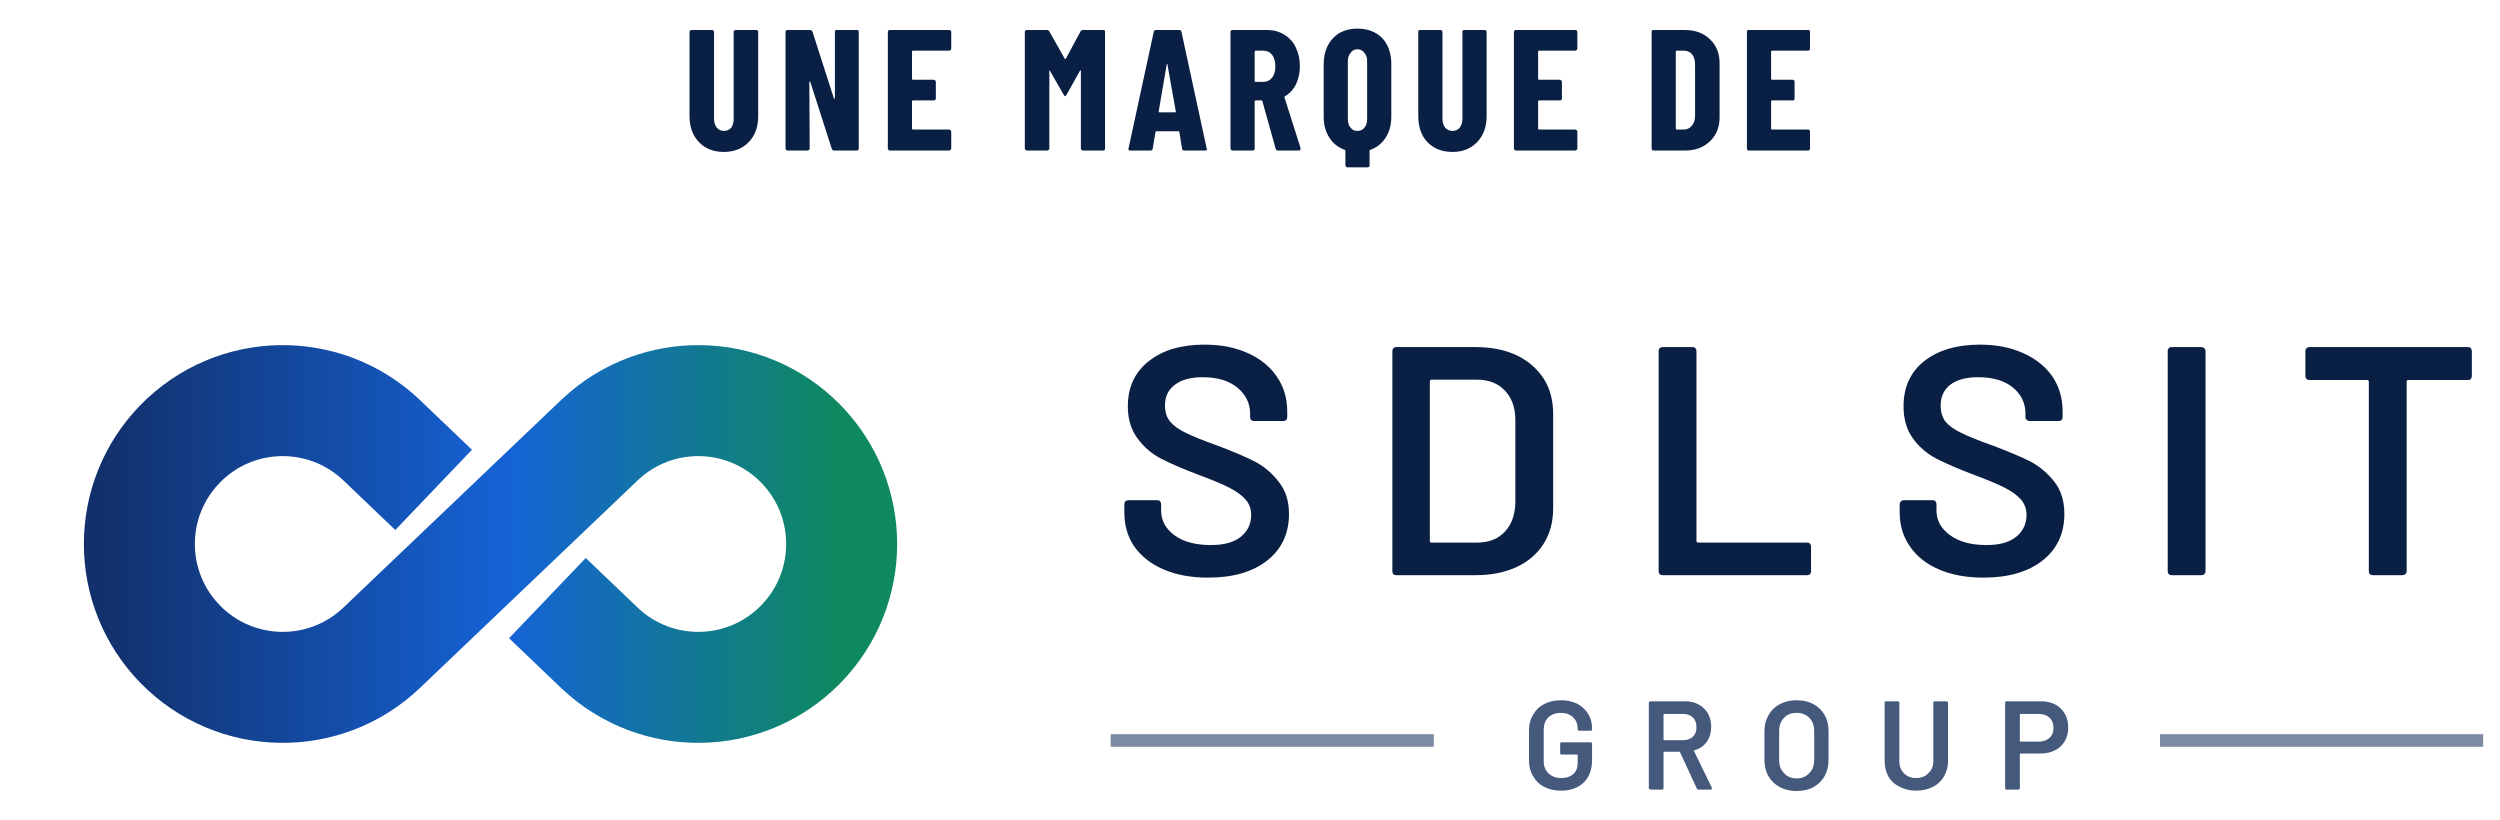
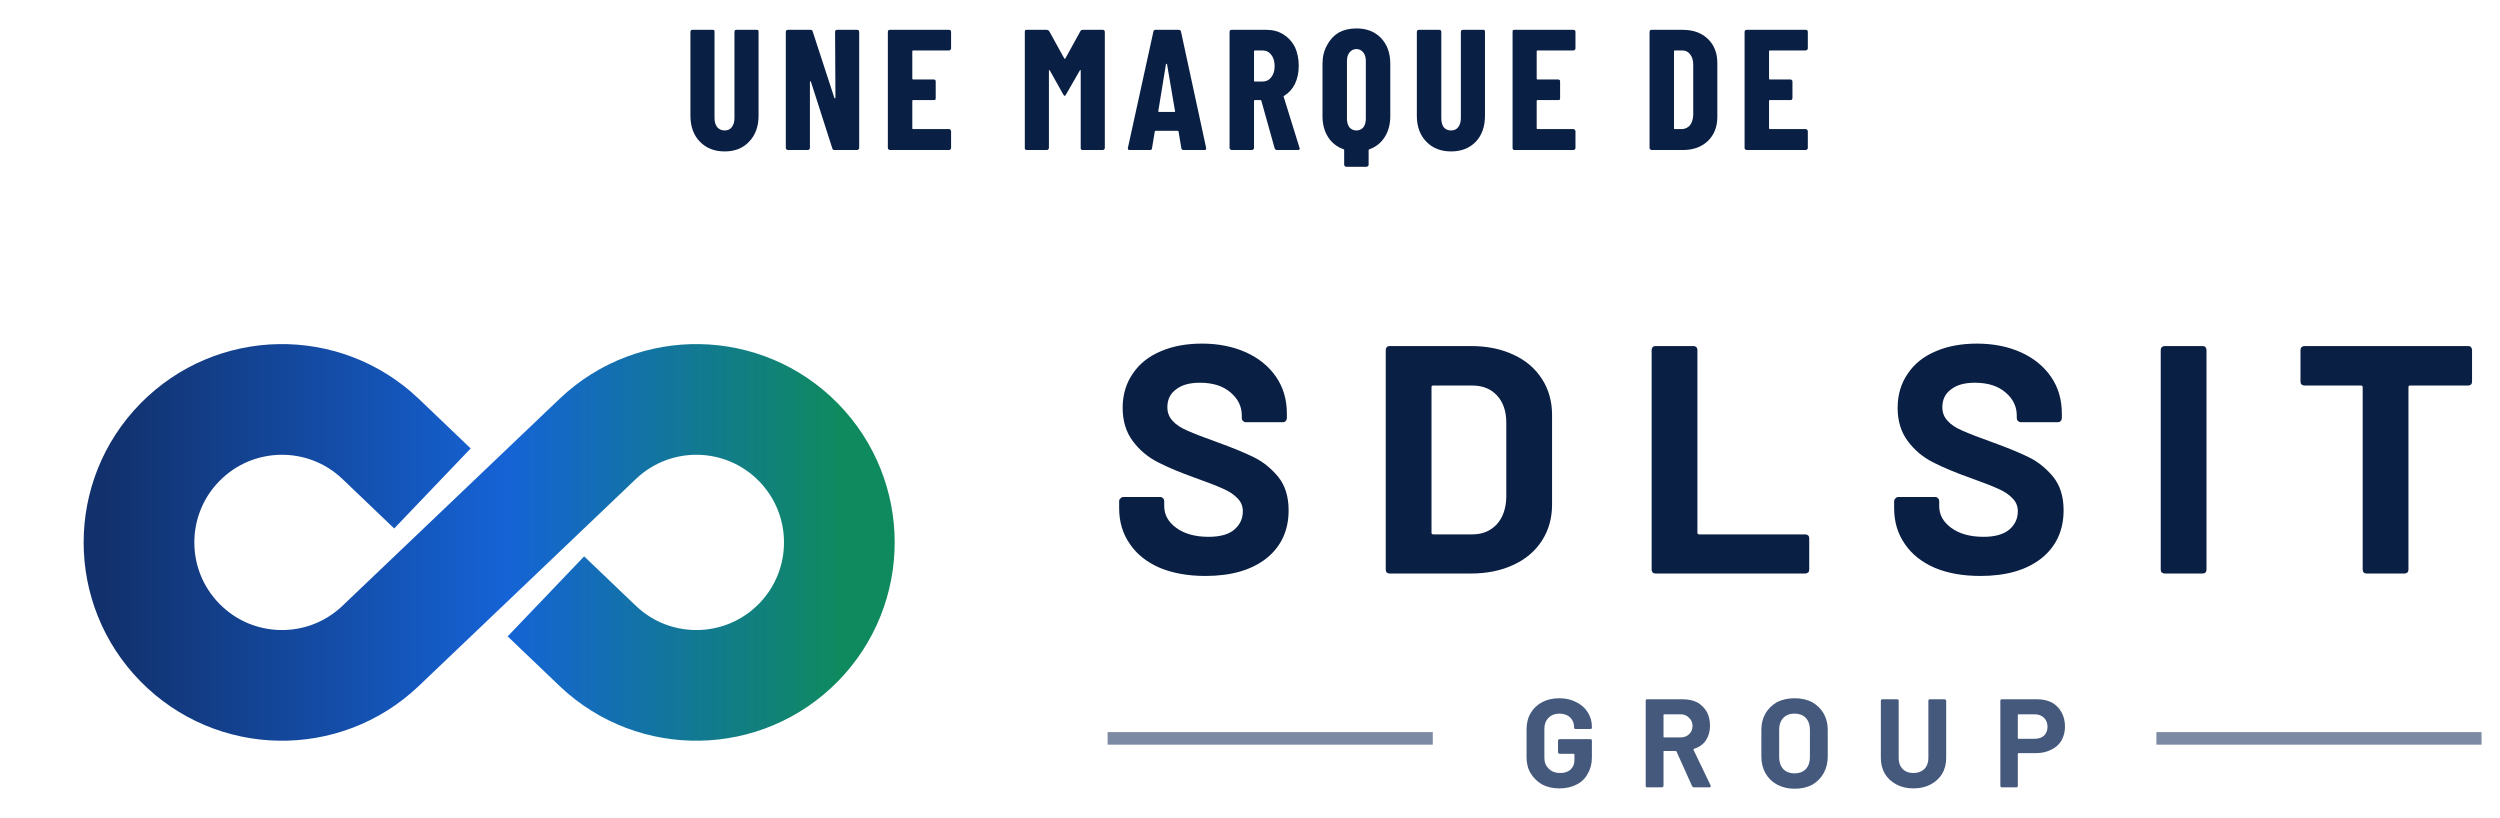
- <svg xmlns="http://www.w3.org/2000/svg" viewBox="-8 1.17 713.54 233.58" width="714" height="234" role="img" aria-labelledby="t">
+ <svg xmlns="http://www.w3.org/2000/svg" viewBox="-8 1.17 715.5 233.62" width="716" height="234" role="img" aria-labelledby="t">
  <defs>
    <linearGradient id="sdl-g" x1="0" y1="0" x2="200" y2="0" gradientUnits="userSpaceOnUse">
      <stop offset=".08" stop-color="#12306b" />
      <stop offset=".52" stop-color="#1563d6" />
      <stop offset=".88" stop-color="#0f8a5f" />
    </linearGradient>
  </defs>
  <svg x="0" y="90.3" width="264" height="132" viewBox="0 0 200 100">
    <path d="M87.7 38.3 76.4 27.5A31 31 0 1 0 76.4 72.5L123.6 27.5A31 31 0 1 1 123.6 72.5L112.3 61.7" fill="none" stroke="url(#sdl-g)" stroke-width="24" />
  </svg>
-   <path fill="#0a1f44" d="M188.8 34.2L188.8 10.2Q188.8 9.9 189 9.7Q189.2 9.6 189.4 9.6L195.2 9.6Q195.4 9.6 195.6 9.7Q195.8 9.9 195.8 10.2L195.8 34.9Q195.8 36.5 196.6 37.5Q197.4 38.4 198.6 38.4Q199.9 38.4 200.7 37.5Q201.4 36.5 201.4 34.9L201.4 10.2Q201.4 9.9 201.6 9.7Q201.8 9.6 202 9.6L207.8 9.6Q208 9.6 208.2 9.7Q208.4 9.9 208.4 10.2L208.4 34.2Q208.4 38.8 205.7 41.6Q203 44.4 198.6 44.4Q194.2 44.4 191.5 41.6Q188.8 38.8 188.8 34.2ZM230.8 9.6L236.5 9.6Q236.8 9.6 237 9.7Q237.1 9.9 237.1 10.2L237.1 43.4Q237.1 43.7 237 43.8Q236.8 44 236.5 44L230.1 44Q229.6 44 229.4 43.5L223.3 24.5Q223.3 24.3 223.1 24.3Q223 24.4 223 24.5L223.1 43.4Q223.1 43.7 222.9 43.8Q222.7 44 222.5 44L216.8 44Q216.5 44 216.4 43.8Q216.2 43.7 216.2 43.4L216.2 10.2Q216.2 9.9 216.4 9.7Q216.5 9.6 216.8 9.6L223.2 9.6Q223.7 9.6 223.9 10.1L230 29.1Q230.1 29.2 230.2 29.2Q230.3 29.2 230.3 29L230.3 10.2Q230.3 9.9 230.4 9.7Q230.6 9.6 230.8 9.6ZM262.9 15.5L252.6 15.5Q252.3 15.5 252.3 15.8L252.3 23.5Q252.3 23.8 252.6 23.8L258.5 23.8Q258.7 23.8 258.9 24Q259.1 24.1 259.1 24.4L259.1 29.1Q259.1 29.4 258.9 29.6Q258.7 29.7 258.5 29.7L252.6 29.7Q252.3 29.7 252.3 30L252.3 37.8Q252.3 38 252.6 38L262.9 38Q263.1 38 263.3 38.2Q263.5 38.4 263.5 38.6L263.5 43.4Q263.5 43.7 263.3 43.8Q263.1 44 262.9 44L246 44Q245.7 44 245.6 43.8Q245.4 43.7 245.4 43.4L245.4 10.2Q245.4 9.9 245.6 9.7Q245.7 9.6 246 9.6L262.9 9.6Q263.1 9.6 263.3 9.7Q263.5 9.9 263.5 10.2L263.5 14.9Q263.5 15.2 263.3 15.3Q263.1 15.5 262.9 15.5ZM301.1 9.6L306.9 9.6Q307.1 9.6 307.3 9.7Q307.4 9.9 307.4 10.2L307.4 43.4Q307.4 43.7 307.3 43.8Q307.1 44 306.9 44L301.1 44Q300.9 44 300.7 43.8Q300.5 43.7 300.5 43.4L300.5 21.3Q300.5 21.1 300.4 21.1Q300.3 21.1 300.2 21.3L296.4 28.1Q296.1 28.5 296 28.5Q295.8 28.5 295.6 28.1L291.7 21.3Q291.7 21.1 291.6 21.1Q291.5 21.1 291.5 21.3L291.5 43.4Q291.5 43.7 291.3 43.8Q291.1 44 290.9 44L285.1 44Q284.9 44 284.7 43.8Q284.5 43.7 284.5 43.4L284.5 10.2Q284.5 9.9 284.7 9.7Q284.9 9.6 285.1 9.6L290.8 9.6Q291.3 9.6 291.5 10L295.9 17.8Q296 18 296.2 17.8L300.4 10Q300.6 9.6 301.1 9.6ZM329.4 43.5L328.6 38.7Q328.6 38.5 328.3 38.5L322 38.5Q321.8 38.5 321.8 38.7L321 43.5Q320.9 44 320.3 44L314.6 44Q313.9 44 314.1 43.4L321.3 10.1Q321.4 9.6 322 9.6L328.6 9.6Q329.1 9.6 329.2 10.1L336.4 43.4L336.5 43.6Q336.5 44 335.9 44L330 44Q329.4 44 329.4 43.5ZM322.9 33.1L327.4 33.1Q327.6 33.1 327.6 32.9L325.2 19.4Q325.2 19.3 325.1 19.3Q325 19.3 325 19.4L322.7 32.9Q322.7 33.1 322.9 33.1ZM356.1 43.5L352.3 29.9Q352.2 29.7 352.1 29.7L350.4 29.7Q350.1 29.7 350.1 30L350.1 43.4Q350.1 43.7 350 43.8Q349.8 44 349.5 44L343.8 44Q343.5 44 343.4 43.8Q343.2 43.7 343.2 43.4L343.2 10.2Q343.2 9.9 343.4 9.7Q343.5 9.6 343.8 9.6L353.7 9.6Q356.4 9.6 358.5 10.9Q360.7 12.2 361.8 14.5Q363 16.9 363 19.9Q363 22.8 361.9 25.1Q360.8 27.3 358.8 28.5Q358.7 28.6 358.6 28.6Q358.6 28.7 358.6 28.8L363.2 43.3L363.2 43.5Q363.2 44 362.7 44L356.8 44Q356.2 44 356.1 43.5ZM350.1 15.8L350.1 24.2Q350.1 24.4 350.4 24.4L352.6 24.4Q354.1 24.4 355.1 23.2Q356 22 356 20Q356 17.9 355.1 16.7Q354.1 15.5 352.6 15.5L350.4 15.5Q350.1 15.5 350.1 15.8ZM389.1 19.3L389.1 34.3Q389.1 37.8 387.5 40.3Q385.9 42.8 383.1 43.8Q382.9 43.9 382.9 44L382.9 48.2Q382.9 48.5 382.8 48.6Q382.6 48.8 382.3 48.8L376.6 48.8Q376.3 48.8 376.2 48.6Q376 48.5 376 48.2L376 44Q376 43.9 375.8 43.8Q373 42.8 371.4 40.3Q369.8 37.8 369.8 34.3L369.8 19.3Q369.8 16.3 371 14Q372.2 11.7 374.4 10.4Q376.6 9.2 379.4 9.2Q383.8 9.2 386.5 11.9Q389.1 14.7 389.1 19.3ZM376.7 35Q376.7 36.6 377.5 37.5Q378.2 38.4 379.4 38.4Q380.7 38.4 381.4 37.5Q382.2 36.6 382.2 35L382.2 18.5Q382.2 17 381.4 16.1Q380.7 15.1 379.4 15.1Q378.2 15.1 377.5 16.1Q376.7 17 376.7 18.5L376.7 35ZM396.8 34.2L396.8 10.2Q396.8 9.9 396.9 9.7Q397.1 9.6 397.4 9.6L403.1 9.6Q403.4 9.6 403.5 9.7Q403.7 9.9 403.7 10.2L403.7 34.9Q403.7 36.5 404.5 37.5Q405.3 38.4 406.6 38.4Q407.8 38.4 408.6 37.5Q409.4 36.5 409.4 34.9L409.4 10.2Q409.4 9.9 409.5 9.7Q409.7 9.6 410 9.6L415.7 9.6Q416 9.6 416.1 9.7Q416.3 9.9 416.3 10.2L416.3 34.2Q416.3 38.8 413.6 41.6Q410.9 44.4 406.6 44.4Q402.1 44.4 399.4 41.6Q396.8 38.8 396.8 34.2ZM441.6 15.5L431.3 15.5Q431 15.5 431 15.8L431 23.5Q431 23.8 431.3 23.8L437.2 23.8Q437.4 23.8 437.6 24Q437.8 24.1 437.8 24.4L437.8 29.1Q437.8 29.4 437.6 29.6Q437.4 29.7 437.2 29.7L431.3 29.7Q431 29.7 431 30L431 37.8Q431 38 431.3 38L441.6 38Q441.8 38 442 38.2Q442.2 38.4 442.2 38.6L442.2 43.4Q442.2 43.7 442 43.8Q441.8 44 441.6 44L424.7 44Q424.4 44 424.3 43.8Q424.1 43.7 424.1 43.4L424.1 10.2Q424.1 9.9 424.3 9.7Q424.4 9.6 424.7 9.6L441.6 9.6Q441.8 9.6 442 9.7Q442.2 9.9 442.2 10.2L442.2 14.9Q442.2 15.2 442 15.3Q441.8 15.5 441.6 15.5ZM463.4 43.4L463.4 10.2Q463.4 9.9 463.5 9.7Q463.7 9.6 464 9.6L472.9 9.6Q477.3 9.6 480 12.2Q482.8 14.8 482.8 19.1L482.8 34.5Q482.8 38.8 480 41.4Q477.3 44 472.9 44L464 44Q463.7 44 463.5 43.8Q463.4 43.7 463.4 43.4ZM470.6 38L472.8 38Q474.1 37.9 474.9 36.9Q475.8 35.8 475.8 34L475.8 19.5Q475.8 17.7 475 16.6Q474.1 15.5 472.7 15.5L470.6 15.5Q470.3 15.5 470.3 15.8L470.3 37.8Q470.3 38 470.6 38ZM508 15.5L497.8 15.5Q497.5 15.5 497.5 15.8L497.5 23.5Q497.5 23.8 497.8 23.8L503.7 23.8Q503.9 23.8 504.1 24Q504.2 24.1 504.2 24.4L504.2 29.1Q504.2 29.4 504.1 29.6Q503.9 29.7 503.7 29.7L497.8 29.7Q497.5 29.7 497.5 30L497.5 37.8Q497.5 38 497.8 38L508 38Q508.3 38 508.5 38.2Q508.6 38.4 508.6 38.6L508.6 43.4Q508.6 43.7 508.5 43.8Q508.3 44 508 44L491.2 44Q490.9 44 490.7 43.8Q490.6 43.7 490.6 43.4L490.6 10.2Q490.6 9.9 490.7 9.7Q490.9 9.6 491.2 9.6L508 9.6Q508.3 9.6 508.5 9.7Q508.6 9.9 508.6 10.2L508.6 14.9Q508.6 15.2 508.5 15.3Q508.3 15.5 508 15.5ZM312.9 147.3L312.9 144.9Q312.9 144.5 313.2 144.1Q313.6 143.8 314 143.8L322.3 143.8Q322.8 143.8 323.1 144.1Q323.4 144.5 323.4 144.9L323.4 146.7Q323.4 151 327.2 153.8Q331 156.6 337.6 156.6Q343.3 156.6 346.2 154.2Q349.1 151.8 349.1 148Q349.1 145.4 347.5 143.6Q345.9 141.8 343 140.3Q340.1 138.8 334.2 136.6Q327.6 134.1 323.5 132Q319.4 129.9 316.7 126.2Q313.9 122.5 313.9 117Q313.9 108.8 319.9 104.1Q325.8 99.4 335.8 99.4Q342.8 99.4 348.1 101.8Q353.5 104.2 356.4 108.5Q359.4 112.8 359.4 118.5L359.4 120.1Q359.4 120.6 359.1 120.9Q358.8 121.2 358.3 121.2L349.9 121.2Q349.5 121.2 349.1 120.9Q348.8 120.6 348.8 120.1L348.8 119.1Q348.8 114.7 345.2 111.7Q341.6 108.7 335.3 108.7Q330.2 108.7 327.4 110.8Q324.5 112.9 324.5 116.8Q324.5 119.6 326 121.4Q327.5 123.2 330.5 124.6Q333.5 126.1 339.7 128.3Q346.3 130.8 350.2 132.8Q354.2 134.9 357 138.6Q359.9 142.2 359.9 147.7Q359.9 156.1 353.7 161Q347.5 165.9 336.8 165.9Q329.6 165.9 324.2 163.6Q318.8 161.3 315.8 157.1Q312.9 152.9 312.9 147.3ZM389.4 164.1L389.4 101.2Q389.4 100.8 389.7 100.4Q390 100.1 390.5 100.1L413.2 100.1Q419.8 100.1 424.8 102.4Q429.8 104.8 432.6 109.1Q435.3 113.4 435.3 119.2L435.3 146.1Q435.3 151.9 432.6 156.2Q429.8 160.6 424.8 162.9Q419.8 165.2 413.2 165.2L390.5 165.2Q390 165.2 389.7 164.9Q389.4 164.6 389.4 164.1ZM400.6 155.9L413.6 155.9Q418.6 155.9 421.5 152.8Q424.4 149.7 424.5 144.5L424.5 120.9Q424.5 115.6 421.5 112.5Q418.6 109.4 413.5 109.4L400.6 109.4Q400.1 109.4 400.1 109.9L400.1 155.4Q400.1 155.9 400.6 155.9ZM465.4 164.1L465.4 101.2Q465.4 100.8 465.7 100.4Q466.1 100.1 466.5 100.1L475.1 100.1Q475.6 100.1 475.9 100.4Q476.2 100.8 476.2 101.2L476.2 155.4Q476.2 155.9 476.7 155.9L507.8 155.9Q508.3 155.9 508.6 156.2Q508.9 156.6 508.9 157L508.9 164.1Q508.9 164.6 508.6 164.9Q508.3 165.2 507.8 165.2L466.5 165.2Q466.1 165.2 465.7 164.9Q465.4 164.6 465.4 164.1ZM534.2 147.3L534.2 144.9Q534.2 144.5 534.6 144.1Q534.9 143.8 535.4 143.8L543.6 143.8Q544.1 143.8 544.4 144.1Q544.7 144.5 544.7 144.9L544.7 146.7Q544.7 151 548.6 153.8Q552.4 156.6 559 156.6Q564.6 156.6 567.5 154.2Q570.4 151.8 570.4 148Q570.4 145.4 568.8 143.6Q567.2 141.8 564.3 140.3Q561.4 138.8 555.5 136.6Q548.9 134.1 544.8 132Q540.7 129.9 538 126.2Q535.3 122.5 535.3 117Q535.3 108.8 541.2 104.1Q547.2 99.4 557.1 99.4Q564.1 99.4 569.4 101.8Q574.8 104.2 577.8 108.5Q580.7 112.8 580.7 118.5L580.7 120.1Q580.7 120.6 580.4 120.9Q580.1 121.2 579.6 121.2L571.2 121.2Q570.8 121.2 570.5 120.9Q570.1 120.6 570.1 120.1L570.1 119.1Q570.1 114.7 566.6 111.7Q563 108.7 556.6 108.7Q551.5 108.7 548.7 110.8Q545.9 112.9 545.9 116.8Q545.9 119.6 547.3 121.4Q548.8 123.2 551.8 124.6Q554.8 126.1 561 128.3Q567.6 130.8 571.6 132.8Q575.5 134.9 578.4 138.6Q581.2 142.2 581.2 147.7Q581.2 156.1 575 161Q568.8 165.9 558.1 165.9Q550.9 165.9 545.5 163.6Q540.1 161.3 537.2 157.1Q534.2 152.9 534.2 147.3ZM610.7 164.1L610.7 101.2Q610.7 100.8 611 100.4Q611.3 100.1 611.8 100.1L620.4 100.1Q620.8 100.1 621.1 100.4Q621.5 100.8 621.5 101.2L621.5 164.1Q621.5 164.6 621.1 164.9Q620.8 165.2 620.4 165.2L611.8 165.2Q611.3 165.2 611 164.9Q610.7 164.6 610.7 164.1ZM697.5 101.2L697.5 108.4Q697.5 108.8 697.2 109.2Q696.9 109.5 696.4 109.5L679.3 109.5Q678.9 109.5 678.9 110L678.9 164.1Q678.9 164.6 678.5 164.9Q678.2 165.2 677.7 165.2L669.2 165.2Q668.7 165.2 668.4 164.9Q668.1 164.6 668.1 164.1L668.1 110Q668.1 109.5 667.6 109.5L651.1 109.5Q650.7 109.5 650.3 109.2Q650 108.8 650 108.4L650 101.2Q650 100.8 650.3 100.4Q650.7 100.1 651.1 100.1L696.4 100.1Q696.9 100.1 697.2 100.4Q697.5 100.8 697.5 101.2Z" />
-   <path fill="#45597c" d="M428.4 218.1L428.4 209.4Q428.4 206.9 429.6 205Q430.7 203 432.7 202Q434.8 200.9 437.5 200.9Q440.1 200.9 442.2 201.9Q444.2 203 445.3 204.8Q446.4 206.6 446.4 208.9L446.4 209.1Q446.4 209.3 446.3 209.5Q446.2 209.6 446 209.6L442.7 209.6Q442.5 209.6 442.4 209.5Q442.3 209.3 442.3 209.1L442.3 209Q442.3 207 441 205.8Q439.7 204.5 437.5 204.5Q435.3 204.5 433.9 205.8Q432.6 207.1 432.6 209.3L432.6 218.3Q432.6 220.5 434 221.8Q435.4 223.1 437.7 223.1Q439.8 223.1 441.1 221.9Q442.3 220.8 442.3 218.8L442.3 216.6Q442.3 216.4 442.1 216.4L437.7 216.4Q437.5 216.4 437.4 216.3Q437.3 216.2 437.3 216L437.3 213.3Q437.3 213.1 437.4 213Q437.5 212.9 437.7 212.9L446 212.9Q446.2 212.9 446.3 213Q446.4 213.1 446.4 213.3L446.4 217.9Q446.4 222.1 444 224.4Q441.6 226.7 437.5 226.7Q434.8 226.7 432.7 225.6Q430.7 224.6 429.6 222.6Q428.4 220.7 428.4 218.1ZM476.3 226.1L471.5 215.7Q471.4 215.6 471.3 215.6L467 215.6Q466.8 215.6 466.8 215.7L466.8 226Q466.8 226.1 466.7 226.3Q466.6 226.4 466.4 226.4L463.1 226.4Q462.9 226.4 462.8 226.3Q462.6 226.1 462.6 226L462.6 201.6Q462.6 201.4 462.8 201.3Q462.9 201.2 463.1 201.2L473 201.2Q475.2 201.2 476.8 202.1Q478.5 203 479.5 204.7Q480.4 206.4 480.4 208.5Q480.4 211 479.1 212.8Q477.9 214.5 475.6 215.2Q475.5 215.2 475.5 215.3Q475.4 215.3 475.5 215.4L480.6 225.9Q480.6 226 480.6 226.1Q480.6 226.4 480.2 226.4L476.8 226.4Q476.4 226.4 476.3 226.1ZM466.8 205L466.8 212.1Q466.8 212.3 467 212.3L472.4 212.3Q474.1 212.3 475.2 211.3Q476.2 210.3 476.2 208.6Q476.2 206.9 475.2 205.8Q474.1 204.8 472.4 204.8L467 204.8Q466.8 204.8 466.8 205ZM495.6 217.9L495.6 209.7Q495.6 207.1 496.8 205.1Q497.9 203.1 500 202Q502.1 200.9 504.8 200.9Q507.5 200.9 509.6 202Q511.6 203.1 512.8 205.1Q513.9 207.1 513.9 209.7L513.9 217.9Q513.9 220.5 512.8 222.5Q511.6 224.6 509.6 225.7Q507.5 226.8 504.8 226.8Q502.1 226.8 500 225.7Q497.9 224.6 496.7 222.5Q495.6 220.5 495.6 217.9ZM509.8 218L509.8 209.7Q509.8 207.3 508.4 205.9Q507 204.5 504.8 204.5Q502.5 204.5 501.2 205.9Q499.8 207.3 499.8 209.7L499.8 218Q499.8 220.3 501.2 221.7Q502.5 223.2 504.8 223.2Q507 223.2 508.4 221.7Q509.8 220.3 509.8 218ZM529.9 218.2L529.9 201.6Q529.9 201.4 530 201.3Q530.1 201.2 530.3 201.2L533.6 201.2Q533.8 201.2 533.9 201.3Q534.1 201.4 534.1 201.6L534.1 218.3Q534.1 220.4 535.4 221.7Q536.7 223.1 538.9 223.1Q541.1 223.1 542.4 221.7Q543.8 220.4 543.8 218.3L543.8 201.6Q543.8 201.4 543.9 201.3Q544 201.2 544.2 201.2L547.5 201.2Q547.7 201.2 547.8 201.3Q548 201.4 548 201.6L548 218.2Q548 220.7 546.8 222.7Q545.7 224.6 543.7 225.6Q541.6 226.7 538.9 226.7Q536.3 226.7 534.2 225.6Q532.1 224.6 531 222.7Q529.9 220.7 529.9 218.2ZM582.3 208.7Q582.3 210.9 581.3 212.6Q580.3 214.3 578.5 215.2Q576.7 216.1 574.4 216.1L568.6 216.1Q568.5 216.1 568.5 216.3L568.5 226Q568.5 226.1 568.3 226.3Q568.2 226.4 568 226.4L564.7 226.4Q564.5 226.4 564.4 226.3Q564.3 226.1 564.3 226L564.3 201.6Q564.3 201.4 564.4 201.3Q564.5 201.2 564.7 201.2L574.6 201.2Q576.9 201.2 578.6 202.1Q580.3 203 581.3 204.7Q582.3 206.4 582.3 208.7ZM578.1 208.8Q578.1 207 577 205.9Q575.8 204.8 574 204.8L568.6 204.8Q568.5 204.8 568.5 204.9L568.5 212.5Q568.5 212.7 568.6 212.7L574 212.7Q575.8 212.7 577 211.6Q578.1 210.6 578.1 208.8Z" />
-   <rect x="309" y="210.59" width="92.23" height="3.59" fill="#45597c" fill-opacity="0.7" />
-   <rect x="608.5" y="210.59" width="92.23" height="3.59" fill="#45597c" fill-opacity="0.7" />
+   <path fill="#0a1f44" d="M189.6 34.2L189.6 10.2Q189.6 9.9 189.8 9.7Q189.9 9.6 190.2 9.6L195.9 9.6Q196.2 9.6 196.4 9.7Q196.5 9.9 196.5 10.2L196.5 34.9Q196.5 36.5 197.3 37.5Q198.1 38.4 199.4 38.4Q200.7 38.4 201.4 37.5Q202.2 36.5 202.2 34.9L202.2 10.2Q202.2 9.9 202.4 9.7Q202.5 9.6 202.8 9.6L208.5 9.6Q208.8 9.6 209 9.7Q209.1 9.9 209.1 10.2L209.1 34.2Q209.1 38.8 206.4 41.6Q203.8 44.4 199.4 44.4Q195 44.4 192.3 41.6Q189.6 38.8 189.6 34.2ZM231.6 9.6L237.3 9.6Q237.5 9.6 237.7 9.7Q237.9 9.9 237.9 10.2L237.9 43.4Q237.9 43.7 237.7 43.8Q237.5 44 237.3 44L230.8 44Q230.3 44 230.2 43.5L224.1 24.5Q224 24.3 223.9 24.3Q223.8 24.4 223.8 24.5L223.8 43.4Q223.8 43.7 223.6 43.8Q223.5 44 223.2 44L217.5 44Q217.3 44 217.1 43.8Q216.9 43.7 216.9 43.4L216.9 10.2Q216.9 9.9 217.1 9.7Q217.3 9.6 217.5 9.6L224 9.6Q224.5 9.6 224.6 10.1L230.8 29.1Q230.8 29.2 230.9 29.2Q231.1 29.2 231.1 29L231 10.2Q231 9.9 231.2 9.7Q231.3 9.6 231.6 9.6ZM263.6 15.5L253.3 15.5Q253.1 15.5 253.1 15.8L253.1 23.5Q253.1 23.8 253.3 23.8L259.2 23.8Q259.5 23.8 259.7 24Q259.8 24.1 259.8 24.4L259.8 29.1Q259.8 29.4 259.7 29.6Q259.5 29.7 259.2 29.7L253.3 29.7Q253.1 29.7 253.1 30L253.1 37.8Q253.1 38 253.3 38L263.6 38Q263.9 38 264 38.2Q264.2 38.4 264.2 38.6L264.2 43.4Q264.2 43.7 264 43.8Q263.9 44 263.6 44L246.7 44Q246.5 44 246.3 43.8Q246.1 43.7 246.1 43.4L246.1 10.2Q246.1 9.9 246.3 9.7Q246.5 9.6 246.7 9.6L263.6 9.6Q263.9 9.6 264 9.7Q264.2 9.9 264.2 10.2L264.2 14.9Q264.2 15.2 264 15.3Q263.9 15.5 263.6 15.5ZM301.9 9.6L307.6 9.6Q307.9 9.6 308 9.7Q308.2 9.9 308.2 10.2L308.2 43.4Q308.2 43.7 308 43.8Q307.9 44 307.6 44L301.8 44Q301.6 44 301.4 43.8Q301.3 43.7 301.3 43.4L301.3 21.3Q301.3 21.1 301.2 21.1Q301.1 21.1 301 21.3L297.1 28.1Q296.9 28.5 296.7 28.5Q296.6 28.5 296.3 28.1L292.5 21.3Q292.4 21.1 292.3 21.1Q292.2 21.1 292.2 21.3L292.2 43.4Q292.2 43.7 292 43.8Q291.9 44 291.6 44L285.9 44Q285.6 44 285.4 43.8Q285.3 43.7 285.3 43.4L285.3 10.2Q285.3 9.9 285.4 9.7Q285.6 9.6 285.9 9.6L291.5 9.6Q292 9.6 292.3 10L296.6 17.8Q296.8 18 296.9 17.8L301.2 10Q301.4 9.6 301.9 9.6ZM330.1 43.5L329.3 38.7Q329.3 38.5 329 38.5L322.8 38.5Q322.5 38.5 322.5 38.7L321.7 43.5Q321.7 44 321.1 44L315.3 44Q314.7 44 314.8 43.4L322.1 10.1Q322.2 9.6 322.7 9.6L329.3 9.6Q329.9 9.6 330 10.1L337.2 43.4L337.2 43.6Q337.2 44 336.7 44L330.8 44Q330.2 44 330.1 43.5ZM323.7 33.1L328.1 33.1Q328.4 33.1 328.3 32.9L326 19.4Q325.9 19.3 325.9 19.3Q325.8 19.3 325.7 19.4L323.5 32.9Q323.5 33.1 323.7 33.1ZM356.8 43.5L353 29.9Q352.9 29.7 352.8 29.7L351.1 29.7Q350.9 29.7 350.9 30L350.9 43.4Q350.9 43.7 350.7 43.8Q350.5 44 350.3 44L344.5 44Q344.3 44 344.1 43.8Q343.9 43.7 343.9 43.4L343.9 10.2Q343.9 9.9 344.1 9.7Q344.3 9.6 344.5 9.6L354.5 9.6Q357.2 9.6 359.3 10.9Q361.4 12.2 362.6 14.5Q363.7 16.9 363.7 19.9Q363.7 22.8 362.6 25.1Q361.5 27.3 359.5 28.5Q359.4 28.6 359.4 28.6Q359.3 28.7 359.4 28.8L363.9 43.3L364 43.5Q364 44 363.4 44L357.5 44Q357 44 356.8 43.5ZM350.9 15.8L350.9 24.2Q350.9 24.4 351.1 24.4L353.3 24.4Q354.9 24.4 355.8 23.2Q356.8 22 356.8 20Q356.8 17.9 355.8 16.7Q354.9 15.5 353.3 15.5L351.1 15.5Q350.9 15.5 350.9 15.8ZM389.9 19.3L389.9 34.3Q389.9 37.8 388.3 40.3Q386.7 42.8 383.9 43.8Q383.7 43.9 383.7 44L383.7 48.2Q383.7 48.5 383.5 48.6Q383.3 48.8 383.1 48.8L377.3 48.8Q377.1 48.8 376.9 48.6Q376.7 48.5 376.7 48.2L376.7 44Q376.7 43.9 376.6 43.8Q373.7 42.8 372.1 40.3Q370.5 37.8 370.5 34.3L370.5 19.3Q370.5 16.3 371.8 14Q373 11.7 375.1 10.4Q377.3 9.2 380.2 9.2Q384.6 9.2 387.2 11.9Q389.9 14.7 389.9 19.3ZM377.5 35Q377.5 36.6 378.2 37.5Q379 38.4 380.2 38.4Q381.4 38.4 382.2 37.5Q382.9 36.6 382.9 35L382.9 18.5Q382.9 17 382.2 16.1Q381.4 15.1 380.2 15.1Q379 15.1 378.2 16.1Q377.5 17 377.5 18.5L377.5 35ZM397.5 34.2L397.5 10.2Q397.5 9.9 397.7 9.7Q397.9 9.6 398.1 9.6L403.9 9.6Q404.1 9.6 404.3 9.7Q404.5 9.9 404.5 10.2L404.5 34.9Q404.5 36.5 405.2 37.5Q406 38.4 407.3 38.4Q408.6 38.4 409.3 37.5Q410.1 36.5 410.1 34.9L410.1 10.2Q410.1 9.9 410.3 9.7Q410.5 9.6 410.7 9.6L416.5 9.6Q416.7 9.6 416.9 9.7Q417 9.9 417 10.2L417 34.2Q417 38.8 414.4 41.6Q411.7 44.4 407.3 44.4Q402.9 44.4 400.2 41.6Q397.5 38.8 397.5 34.2ZM442.3 15.5L432 15.5Q431.8 15.5 431.8 15.8L431.8 23.5Q431.8 23.8 432 23.8L437.9 23.8Q438.2 23.8 438.4 24Q438.5 24.1 438.5 24.4L438.5 29.1Q438.5 29.4 438.4 29.6Q438.2 29.7 437.9 29.7L432 29.7Q431.8 29.7 431.8 30L431.8 37.8Q431.8 38 432 38L442.3 38Q442.6 38 442.7 38.2Q442.9 38.4 442.9 38.6L442.9 43.4Q442.9 43.7 442.7 43.8Q442.6 44 442.3 44L425.4 44Q425.2 44 425 43.8Q424.9 43.7 424.9 43.4L424.9 10.2Q424.9 9.9 425 9.7Q425.2 9.6 425.4 9.6L442.3 9.6Q442.6 9.6 442.7 9.7Q442.9 9.9 442.9 10.2L442.9 14.9Q442.9 15.2 442.7 15.3Q442.6 15.5 442.3 15.5ZM464.1 43.4L464.1 10.2Q464.1 9.9 464.3 9.7Q464.5 9.6 464.7 9.6L473.6 9.6Q478.1 9.6 480.8 12.2Q483.5 14.8 483.5 19.1L483.5 34.5Q483.5 38.8 480.8 41.4Q478.1 44 473.6 44L464.7 44Q464.5 44 464.3 43.8Q464.1 43.7 464.1 43.4ZM471.3 38L473.5 38Q474.8 37.9 475.7 36.9Q476.5 35.8 476.6 34L476.6 19.5Q476.6 17.7 475.7 16.6Q474.9 15.5 473.5 15.5L471.3 15.5Q471.1 15.5 471.1 15.8L471.1 37.8Q471.1 38 471.3 38ZM508.8 15.5L498.5 15.5Q498.3 15.5 498.3 15.8L498.3 23.5Q498.3 23.8 498.5 23.8L504.4 23.8Q504.7 23.8 504.8 24Q505 24.1 505 24.4L505 29.1Q505 29.4 504.8 29.6Q504.7 29.7 504.4 29.7L498.5 29.7Q498.3 29.7 498.3 30L498.3 37.8Q498.3 38 498.5 38L508.8 38Q509 38 509.2 38.2Q509.4 38.4 509.4 38.6L509.4 43.4Q509.4 43.7 509.2 43.8Q509 44 508.8 44L491.9 44Q491.7 44 491.5 43.8Q491.3 43.7 491.3 43.4L491.3 10.2Q491.3 9.9 491.5 9.7Q491.7 9.6 491.9 9.6L508.8 9.6Q509 9.6 509.2 9.7Q509.4 9.9 509.4 10.2L509.4 14.9Q509.4 15.2 509.2 15.3Q509 15.5 508.8 15.5ZM312.3 146.5L312.3 144.5Q312.3 144 312.7 143.7Q313 143.3 313.5 143.3L324.1 143.3Q324.5 143.3 324.9 143.7Q325.2 144 325.2 144.5L325.2 145.9Q325.2 149.6 328.6 152.1Q332.1 154.7 337.9 154.7Q342.9 154.7 345.3 152.6Q347.7 150.5 347.7 147.4Q347.7 145.2 346.2 143.7Q344.7 142.1 342.2 141Q339.6 139.8 334 137.8Q327.8 135.6 323.5 133.4Q319.1 131.2 316.2 127.3Q313.3 123.4 313.3 117.8Q313.3 112.2 316.2 108Q319 103.8 324.2 101.6Q329.3 99.4 336 99.4Q343 99.4 348.6 101.9Q354.1 104.4 357.2 108.9Q360.3 113.4 360.3 119.4L360.3 120.7Q360.3 121.2 360 121.5Q359.7 121.9 359.2 121.9L348.5 121.9Q348.1 121.9 347.7 121.5Q347.4 121.2 347.4 120.7L347.4 120Q347.4 116.1 344.2 113.4Q341 110.6 335.4 110.6Q331 110.6 328.6 112.5Q326.1 114.3 326.1 117.6Q326.1 119.9 327.6 121.5Q329 123.1 331.8 124.3Q334.7 125.6 340.6 127.7Q347.2 130.1 351 132Q354.8 133.9 357.8 137.5Q360.8 141.2 360.8 147.1Q360.8 155.8 354.4 160.9Q348 165.9 337 165.9Q329.6 165.9 324 163.6Q318.4 161.2 315.4 156.8Q312.3 152.4 312.3 146.5ZM388.6 164.1L388.6 101.2Q388.6 100.8 388.9 100.4Q389.2 100.1 389.7 100.1L413 100.1Q419.9 100.1 425.2 102.6Q430.4 105 433.3 109.5Q436.2 114 436.2 119.8L436.2 145.5Q436.2 151.3 433.3 155.8Q430.4 160.3 425.2 162.7Q419.9 165.2 413 165.2L389.7 165.2Q389.2 165.2 388.9 164.9Q388.6 164.6 388.6 164.1ZM402.2 154L413.4 154Q417.7 154 420.4 151.1Q423 148.2 423.1 143.3L423.1 122Q423.1 117.1 420.4 114.2Q417.8 111.4 413.3 111.4L402.2 111.4Q401.7 111.4 401.7 111.8L401.7 153.5Q401.7 154 402.2 154ZM464.7 164.1L464.7 101.2Q464.7 100.8 465 100.4Q465.3 100.1 465.8 100.1L476.7 100.1Q477.1 100.1 477.5 100.4Q477.8 100.8 477.8 101.2L477.8 153.5Q477.8 154 478.3 154L508.7 154Q509.1 154 509.5 154.3Q509.8 154.6 509.8 155.1L509.8 164.1Q509.8 164.6 509.5 164.9Q509.1 165.2 508.7 165.2L465.8 165.2Q465.3 165.2 465 164.9Q464.7 164.6 464.7 164.1ZM534.1 146.5L534.1 144.5Q534.1 144 534.5 143.7Q534.8 143.3 535.3 143.3L545.9 143.3Q546.3 143.3 546.7 143.7Q547 144 547 144.5L547 145.9Q547 149.6 550.4 152.1Q553.9 154.7 559.7 154.7Q564.6 154.7 567.1 152.6Q569.5 150.5 569.5 147.4Q569.5 145.2 568 143.7Q566.5 142.1 564 141Q561.4 139.8 555.8 137.8Q549.6 135.6 545.3 133.4Q540.9 131.2 538 127.3Q535.1 123.4 535.1 117.8Q535.1 112.2 538 108Q540.8 103.8 546 101.6Q551.1 99.4 557.8 99.4Q564.8 99.4 570.4 101.9Q575.9 104.4 579 108.9Q582.1 113.4 582.1 119.4L582.1 120.7Q582.1 121.2 581.8 121.5Q581.5 121.9 581 121.9L570.3 121.9Q569.9 121.9 569.5 121.5Q569.2 121.2 569.2 120.7L569.2 120Q569.2 116.1 566 113.4Q562.8 110.6 557.2 110.6Q552.8 110.6 550.4 112.5Q547.9 114.3 547.9 117.6Q547.9 119.9 549.4 121.5Q550.8 123.1 553.6 124.3Q556.5 125.6 562.4 127.7Q569 130.1 572.8 132Q576.6 133.9 579.6 137.5Q582.6 141.2 582.6 147.1Q582.6 155.8 576.2 160.9Q569.8 165.9 558.8 165.9Q551.3 165.9 545.8 163.6Q540.2 161.2 537.2 156.8Q534.1 152.4 534.1 146.5ZM610.4 164.1L610.4 101.2Q610.4 100.8 610.7 100.4Q611.1 100.1 611.5 100.1L622.4 100.1Q622.9 100.1 623.2 100.4Q623.5 100.8 623.5 101.2L623.5 164.1Q623.5 164.6 623.2 164.9Q622.9 165.2 622.4 165.2L611.5 165.2Q611.1 165.2 610.7 164.9Q610.4 164.6 610.4 164.1ZM699.5 101.2L699.5 110.3Q699.5 110.8 699.2 111.1Q698.9 111.4 698.4 111.4L681.7 111.4Q681.3 111.4 681.3 111.9L681.3 164.1Q681.3 164.6 681 164.9Q680.6 165.2 680.2 165.2L669.3 165.2Q668.8 165.2 668.5 164.9Q668.2 164.6 668.2 164.1L668.2 111.9Q668.2 111.4 667.7 111.4L651.5 111.4Q651.1 111.4 650.7 111.1Q650.4 110.8 650.4 110.3L650.4 101.2Q650.4 100.8 650.7 100.4Q651.1 100.1 651.5 100.1L698.4 100.1Q698.9 100.1 699.2 100.4Q699.5 100.8 699.5 101.2Z" />
+   <path fill="#45597c" d="M428.9 217.8L428.9 209.8Q428.9 207.1 430.1 205.1Q431.3 203.1 433.4 202Q435.5 200.9 438.3 200.9Q441 200.9 443.1 202Q445.3 203.1 446.4 204.9Q447.6 206.8 447.6 209L447.6 209.3Q447.6 209.5 447.5 209.6Q447.3 209.7 447.2 209.7L442.9 209.7Q442.8 209.7 442.6 209.6Q442.5 209.5 442.5 209.3L442.5 209.2Q442.5 207.5 441.4 206.4Q440.2 205.3 438.3 205.3Q436.4 205.3 435.2 206.5Q434 207.7 434 209.6L434 218Q434 219.9 435.3 221.1Q436.5 222.3 438.5 222.3Q440.4 222.3 441.5 221.3Q442.6 220.3 442.6 218.6L442.6 217Q442.6 216.8 442.4 216.8L438.4 216.8Q438.2 216.8 438.1 216.7Q437.9 216.5 437.9 216.3L437.9 213Q437.9 212.9 438.1 212.7Q438.2 212.6 438.4 212.6L447.2 212.6Q447.3 212.6 447.5 212.7Q447.6 212.9 447.6 213L447.6 217.8Q447.6 220.5 446.4 222.5Q445.3 224.6 443.2 225.6Q441.1 226.7 438.3 226.7Q435.5 226.7 433.4 225.6Q431.3 224.4 430.1 222.4Q428.9 220.5 428.9 217.8ZM476.3 226.1L471.8 216.1Q471.7 216 471.6 216L468.2 216Q468.1 216 468.1 216.1L468.1 226Q468.1 226.1 467.9 226.3Q467.8 226.4 467.6 226.4L463.4 226.4Q463.2 226.4 463.1 226.3Q463 226.1 463 226L463 201.6Q463 201.4 463.1 201.3Q463.2 201.2 463.4 201.2L473.7 201.2Q476 201.2 477.8 202.1Q479.5 203.1 480.5 204.8Q481.4 206.5 481.4 208.8Q481.4 211.2 480.2 213Q479 214.7 476.8 215.4Q476.6 215.5 476.7 215.7L481.6 225.9Q481.6 226 481.6 226.1Q481.6 226.4 481.2 226.4L476.8 226.4Q476.5 226.4 476.3 226.1ZM468.1 205.7L468.1 211.9Q468.1 212.1 468.2 212.1L473 212.1Q474.5 212.1 475.4 211.2Q476.4 210.3 476.4 208.8Q476.4 207.4 475.4 206.5Q474.5 205.5 473 205.5L468.2 205.5Q468.1 205.5 468.1 205.7ZM496.1 217.6L496.1 209.9Q496.1 207.3 497.3 205.2Q498.5 203.2 500.6 202Q502.8 200.9 505.6 200.9Q508.4 200.9 510.6 202Q512.7 203.2 513.9 205.2Q515.1 207.3 515.1 209.9L515.1 217.6Q515.1 220.3 513.9 222.4Q512.7 224.5 510.6 225.7Q508.4 226.8 505.6 226.8Q502.8 226.8 500.6 225.6Q498.5 224.5 497.3 222.4Q496.1 220.3 496.1 217.6ZM510 217.8L510 209.9Q510 207.8 508.8 206.5Q507.6 205.3 505.6 205.3Q503.6 205.3 502.4 206.5Q501.2 207.8 501.2 209.9L501.2 217.8Q501.2 219.9 502.4 221.2Q503.6 222.4 505.6 222.4Q507.6 222.4 508.8 221.2Q510 219.9 510 217.8ZM530.3 218L530.3 201.6Q530.3 201.4 530.4 201.3Q530.6 201.2 530.7 201.2L535 201.2Q535.1 201.2 535.3 201.3Q535.4 201.4 535.4 201.6L535.4 218.1Q535.4 220 536.6 221.2Q537.7 222.3 539.6 222.3Q541.5 222.3 542.7 221.2Q543.9 220 543.9 218.1L543.9 201.6Q543.9 201.4 544 201.3Q544.1 201.2 544.3 201.2L548.5 201.2Q548.7 201.2 548.8 201.3Q549 201.4 549 201.6L549 218Q549 220.6 547.8 222.6Q546.6 224.5 544.5 225.6Q542.4 226.7 539.6 226.7Q536.9 226.7 534.8 225.6Q532.7 224.5 531.5 222.6Q530.3 220.6 530.3 218ZM583 209Q583 211.2 582 213Q581 214.7 579.1 215.6Q577.2 216.6 574.8 216.6L569.7 216.6Q569.5 216.6 569.5 216.8L569.5 226Q569.5 226.1 569.4 226.3Q569.3 226.4 569.1 226.4L564.9 226.4Q564.7 226.4 564.6 226.3Q564.5 226.1 564.5 226L564.5 201.6Q564.5 201.4 564.6 201.3Q564.7 201.2 564.9 201.2L575.1 201.2Q577.4 201.2 579.2 202.1Q581 203.1 582 204.9Q583 206.7 583 209ZM578 209.1Q578 207.5 577 206.5Q576 205.5 574.3 205.5L569.7 205.5Q569.5 205.5 569.5 205.7L569.5 212.4Q569.5 212.5 569.7 212.5L574.3 212.5Q576 212.5 577 211.6Q578 210.6 578 209.1Z" />
+   <rect x="309" y="210.59" width="93.06" height="3.59" fill="#45597c" fill-opacity="0.7" />
+   <rect x="609.16" y="210.59" width="93.06" height="3.59" fill="#45597c" fill-opacity="0.7" />
</svg>
